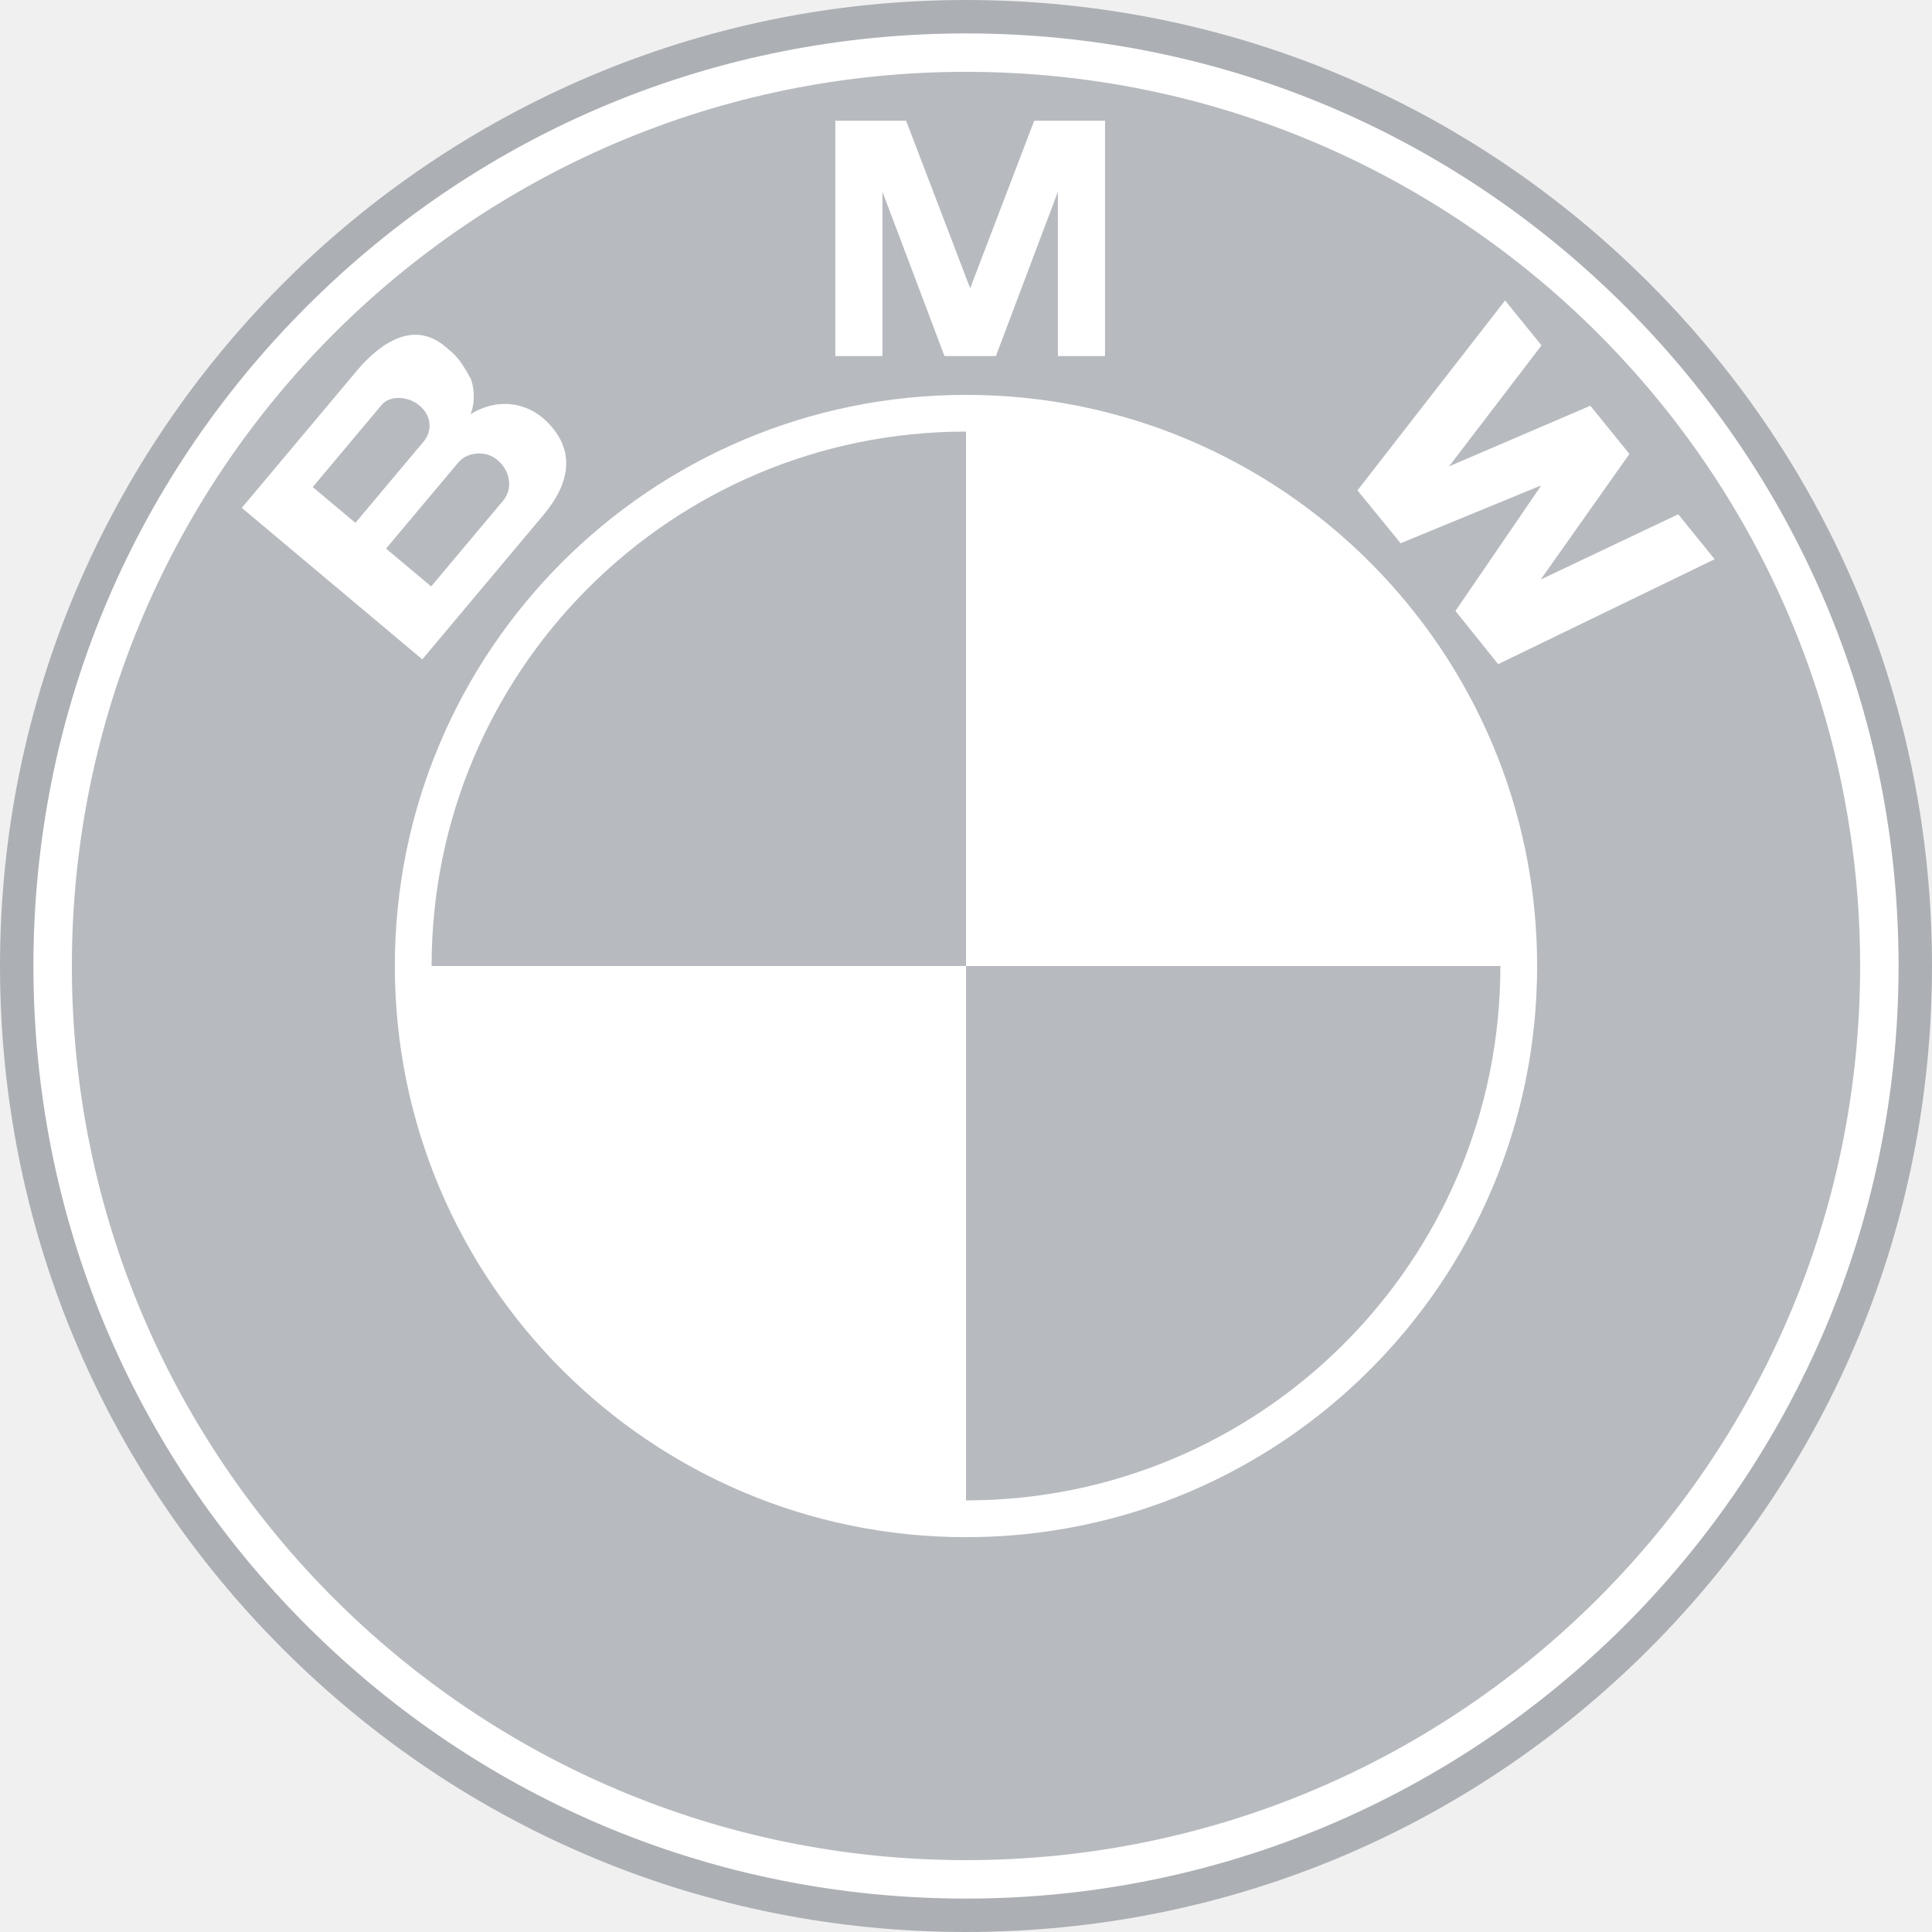
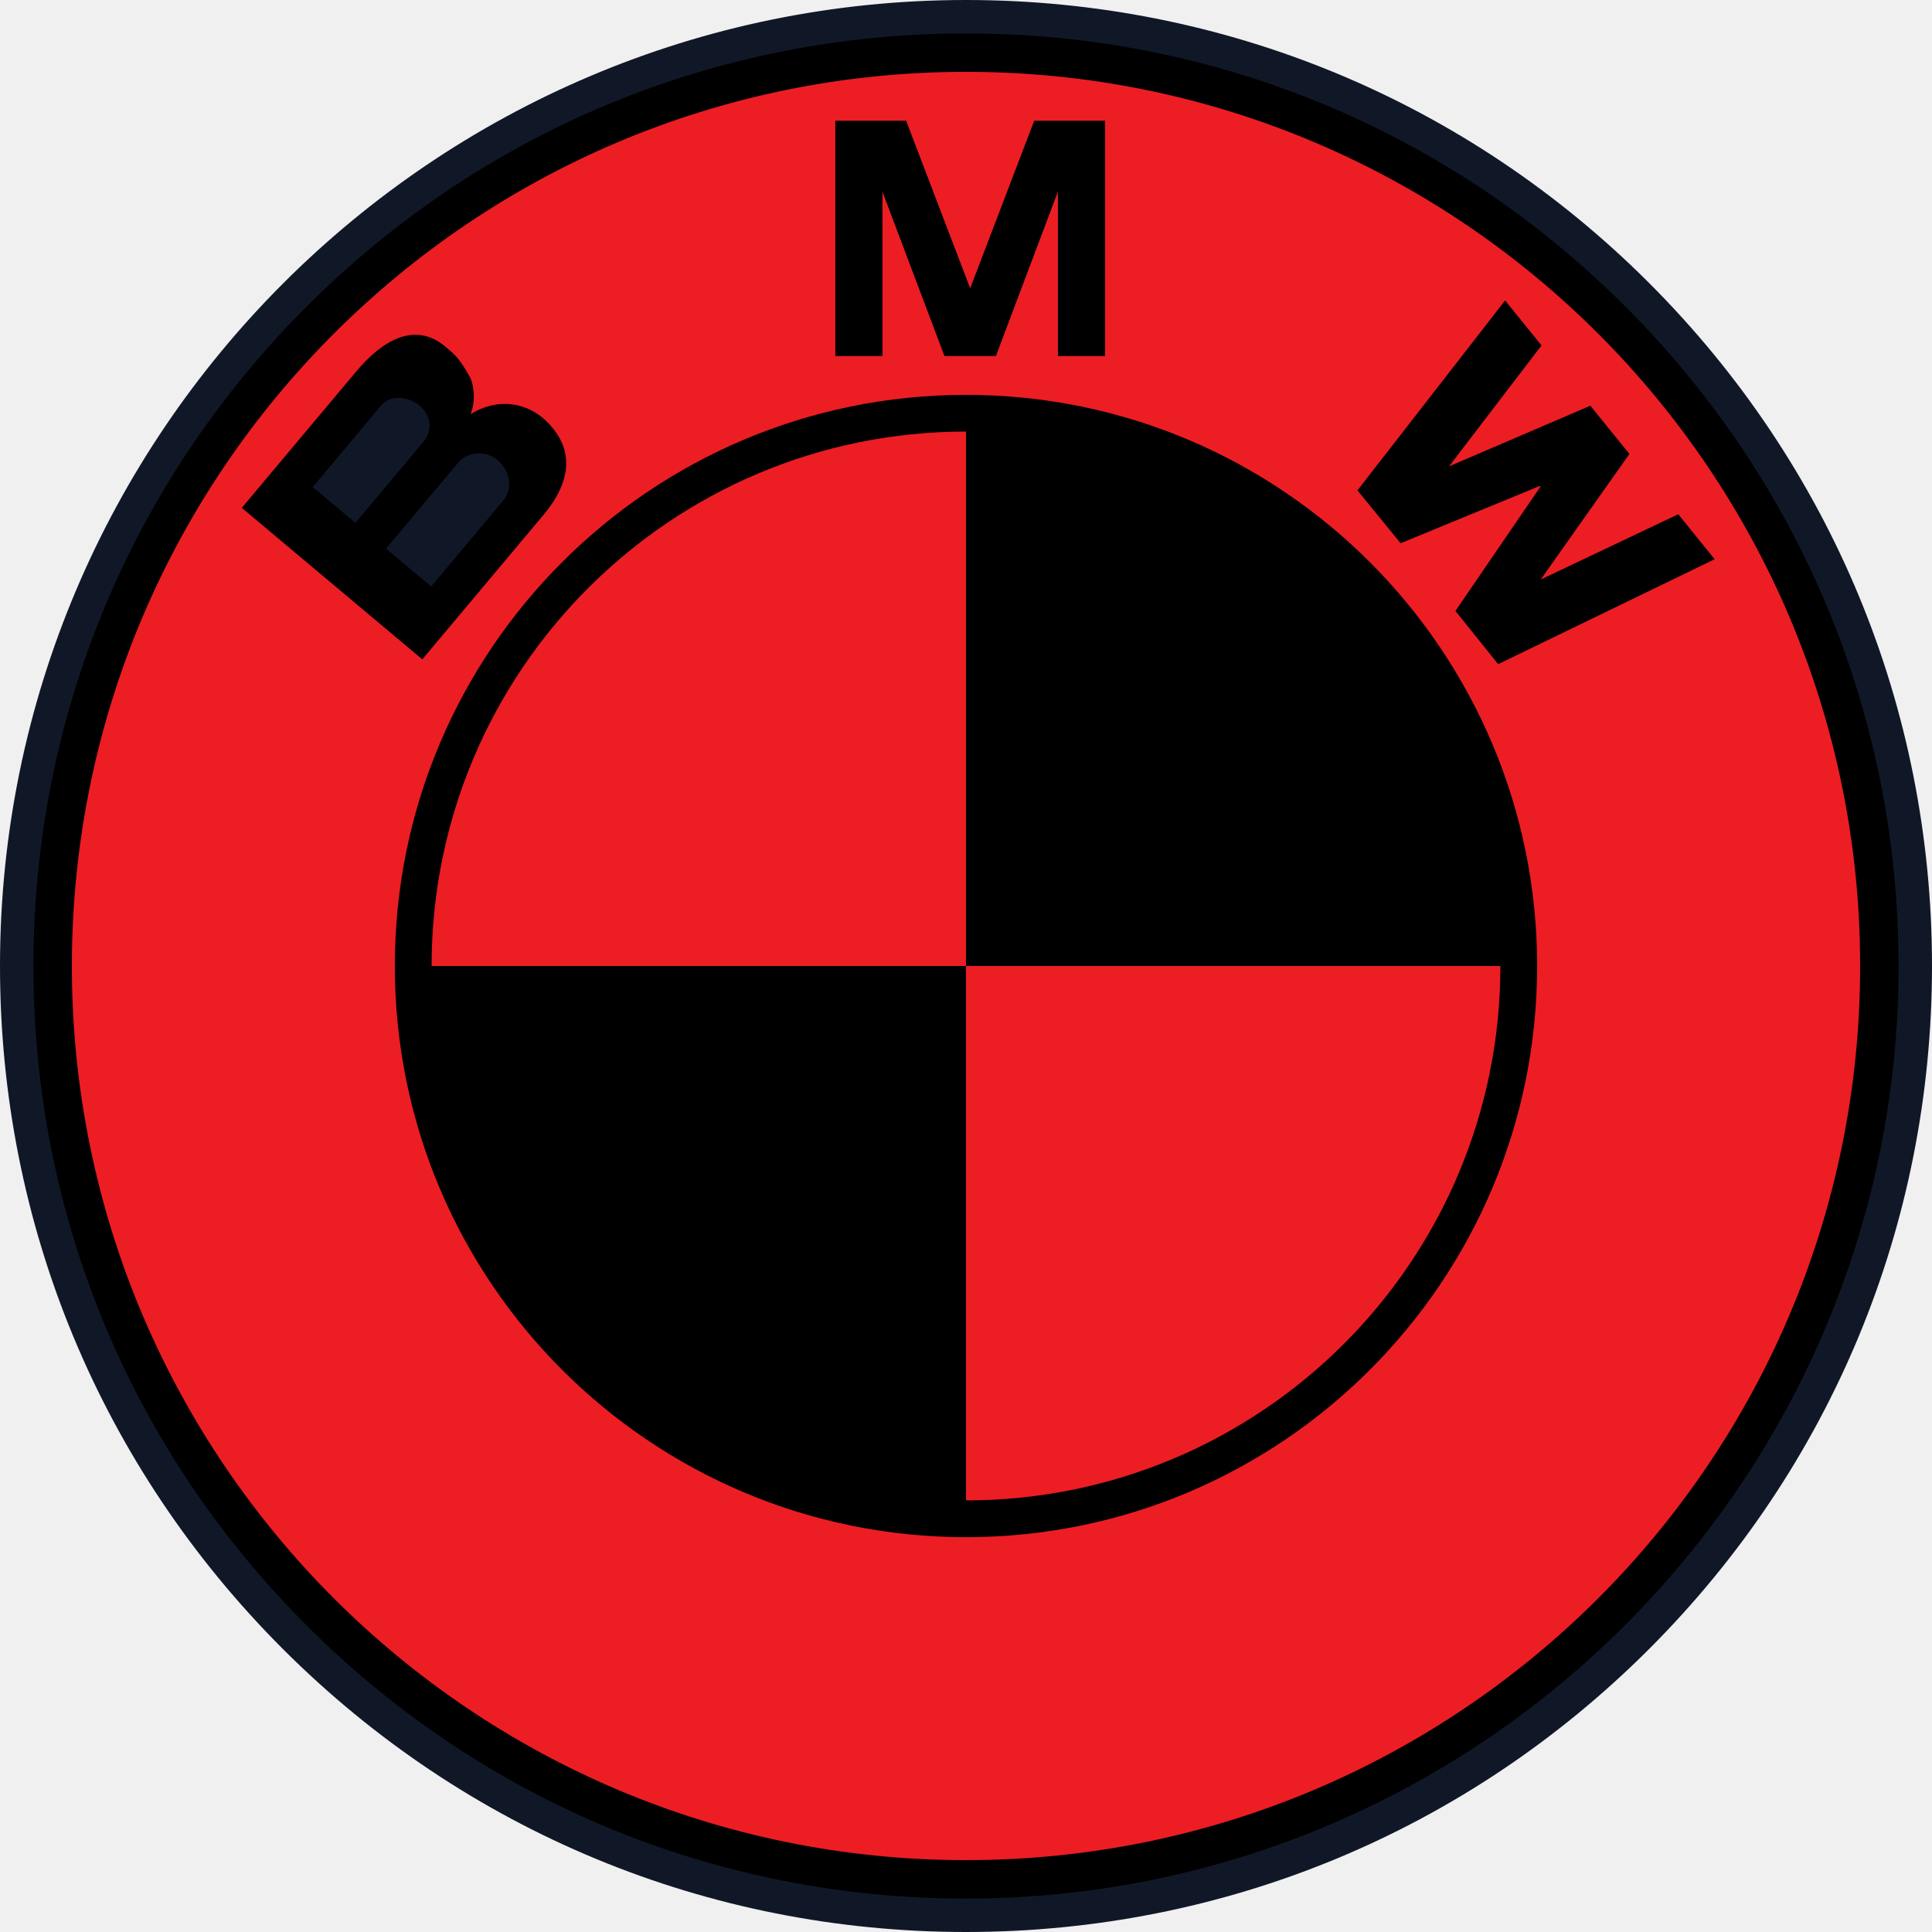
- <svg xmlns="http://www.w3.org/2000/svg" width="60" height="60" viewBox="0 0 60 60" fill="none">
+ <svg xmlns="http://www.w3.org/2000/svg" width="60" height="60" viewBox="0 0 60 60" fill="#ed1d24">
  <g clip-path="url(#clip0_145_42816)">
-     <path d="M30 60C38.013 60 45.547 56.879 51.213 51.213C56.879 45.547 60 38.013 60 30C60 21.987 56.879 14.453 51.213 8.787C45.547 3.121 38.013 0 30 0C13.458 0 0 13.458 0 30C0 38.013 3.121 45.547 8.787 51.213C14.453 56.879 21.987 60 30 60Z" fill="#101828" fill-opacity="0.3" />
-     <path d="M1.038 30C1.038 22.264 4.051 14.991 9.521 9.521C14.991 4.051 22.264 1.038 30 1.038C37.736 1.038 45.009 4.051 50.479 9.521C55.949 14.991 58.962 22.264 58.962 30C58.962 45.97 45.97 58.962 30 58.962C22.264 58.962 14.991 55.95 9.521 50.479C4.051 45.009 1.038 37.736 1.038 30Z" fill="white" />
-     <path d="M30 2.231C14.664 2.231 2.232 14.664 2.232 30C2.232 45.336 14.664 57.768 30 57.768C45.336 57.768 57.768 45.336 57.768 30C57.768 14.664 45.336 2.231 30 2.231Z" fill="#101828" fill-opacity="0.3" />
-     <path d="M30 47.738C20.204 47.738 12.262 39.796 12.262 30C12.262 20.204 20.204 12.263 30 12.263C39.796 12.263 47.737 20.204 47.737 30C47.737 39.796 39.796 47.738 30 47.738Z" fill="white" />
-     <path d="M13.404 30H30V13.403C20.834 13.403 13.404 20.834 13.404 30ZM30 30V46.596C39.166 46.596 46.596 39.166 46.596 30H30Z" fill="#101828" fill-opacity="0.3" />
-     <path d="M16.965 13.077C16.377 12.505 15.468 12.333 14.615 12.862C14.778 12.44 14.711 12.009 14.625 11.771C14.257 11.101 14.129 11.017 13.826 10.762C12.845 9.94 11.813 10.642 11.075 11.522L7.509 15.772L13.115 20.477L16.876 15.994C17.736 14.97 17.868 13.955 16.965 13.077ZM30.929 11.057L32.854 5.954V11.057H34.318V3.748H32.119L30.119 8.981H30.14L28.14 3.748H25.942V11.057H27.405V5.954L29.331 11.057H30.929ZM50.603 14.098L47.848 17.998L52.119 15.971L53.25 17.367L46.527 20.626L45.2 18.974L47.844 15.107L47.829 15.088L43.497 16.871L42.157 15.229L46.742 9.331L47.873 10.727L45.002 14.483L49.39 12.6L50.603 14.098Z" fill="white" />
-     <path d="M11.854 12.573C12.102 12.278 12.663 12.29 13.024 12.592C13.421 12.925 13.422 13.397 13.155 13.714L11.037 16.238L9.712 15.126L11.854 12.573ZM15.623 15.551L13.39 18.212L11.989 17.037L14.241 14.354C14.495 14.052 15.062 13.963 15.444 14.284C15.876 14.647 15.919 15.198 15.623 15.551Z" fill="#101828" fill-opacity="0.3" />
+     <path d="M30 60C38.013 60 45.547 56.879 51.213 51.213C56.879 45.547 60 38.013 60 30C60 21.987 56.879 14.453 51.213 8.787C45.547 3.121 38.013 0 30 0C13.458 0 0 13.458 0 30C0 38.013 3.121 45.547 8.787 51.213C14.453 56.879 21.987 60 30 60Z" fill="#101828" fill-opacity="" />
+     <path d="M1.038 30C1.038 22.264 4.051 14.991 9.521 9.521C14.991 4.051 22.264 1.038 30 1.038C37.736 1.038 45.009 4.051 50.479 9.521C55.949 14.991 58.962 22.264 58.962 30C58.962 45.97 45.97 58.962 30 58.962C22.264 58.962 14.991 55.95 9.521 50.479C4.051 45.009 1.038 37.736 1.038 30Z" fill="black" />
+     <path d="M30 2.231C14.664 2.231 2.232 14.664 2.232 30C2.232 45.336 14.664 57.768 30 57.768C45.336 57.768 57.768 45.336 57.768 30C57.768 14.664 45.336 2.231 30 2.231Z" fill="#ed1d24" fill-opacity="" />
+     <path d="M30 47.738C20.204 47.738 12.262 39.796 12.262 30C12.262 20.204 20.204 12.263 30 12.263C39.796 12.263 47.737 20.204 47.737 30C47.737 39.796 39.796 47.738 30 47.738Z" fill="black" />
+     <path d="M13.404 30H30V13.403C20.834 13.403 13.404 20.834 13.404 30ZM30 30V46.596C39.166 46.596 46.596 39.166 46.596 30H30Z" fill="#ed1d24" fill-opacity="" />
+     <path d="M16.965 13.077C16.377 12.505 15.468 12.333 14.615 12.862C14.778 12.44 14.711 12.009 14.625 11.771C14.257 11.101 14.129 11.017 13.826 10.762C12.845 9.94 11.813 10.642 11.075 11.522L7.509 15.772L13.115 20.477L16.876 15.994C17.736 14.97 17.868 13.955 16.965 13.077ZM30.929 11.057L32.854 5.954V11.057H34.318V3.748H32.119L30.119 8.981H30.14L28.14 3.748H25.942V11.057H27.405V5.954L29.331 11.057H30.929ZM50.603 14.098L47.848 17.998L52.119 15.971L53.25 17.367L46.527 20.626L45.2 18.974L47.844 15.107L47.829 15.088L43.497 16.871L42.157 15.229L46.742 9.331L47.873 10.727L45.002 14.483L49.39 12.6L50.603 14.098Z" fill="black" />
+     <path d="M11.854 12.573C12.102 12.278 12.663 12.29 13.024 12.592C13.421 12.925 13.422 13.397 13.155 13.714L11.037 16.238L9.712 15.126L11.854 12.573ZM15.623 15.551L13.39 18.212L11.989 17.037L14.241 14.354C14.495 14.052 15.062 13.963 15.444 14.284C15.876 14.647 15.919 15.198 15.623 15.551Z" fill="#101828" fill-opacity="" />
  </g>
  <defs>
    <clipPath id="clip0_145_42816">
-       <rect width="60" height="60" fill="white" />
+       <rect width="60" height="60" fill="#ed1d24" />
    </clipPath>
  </defs>
</svg>
